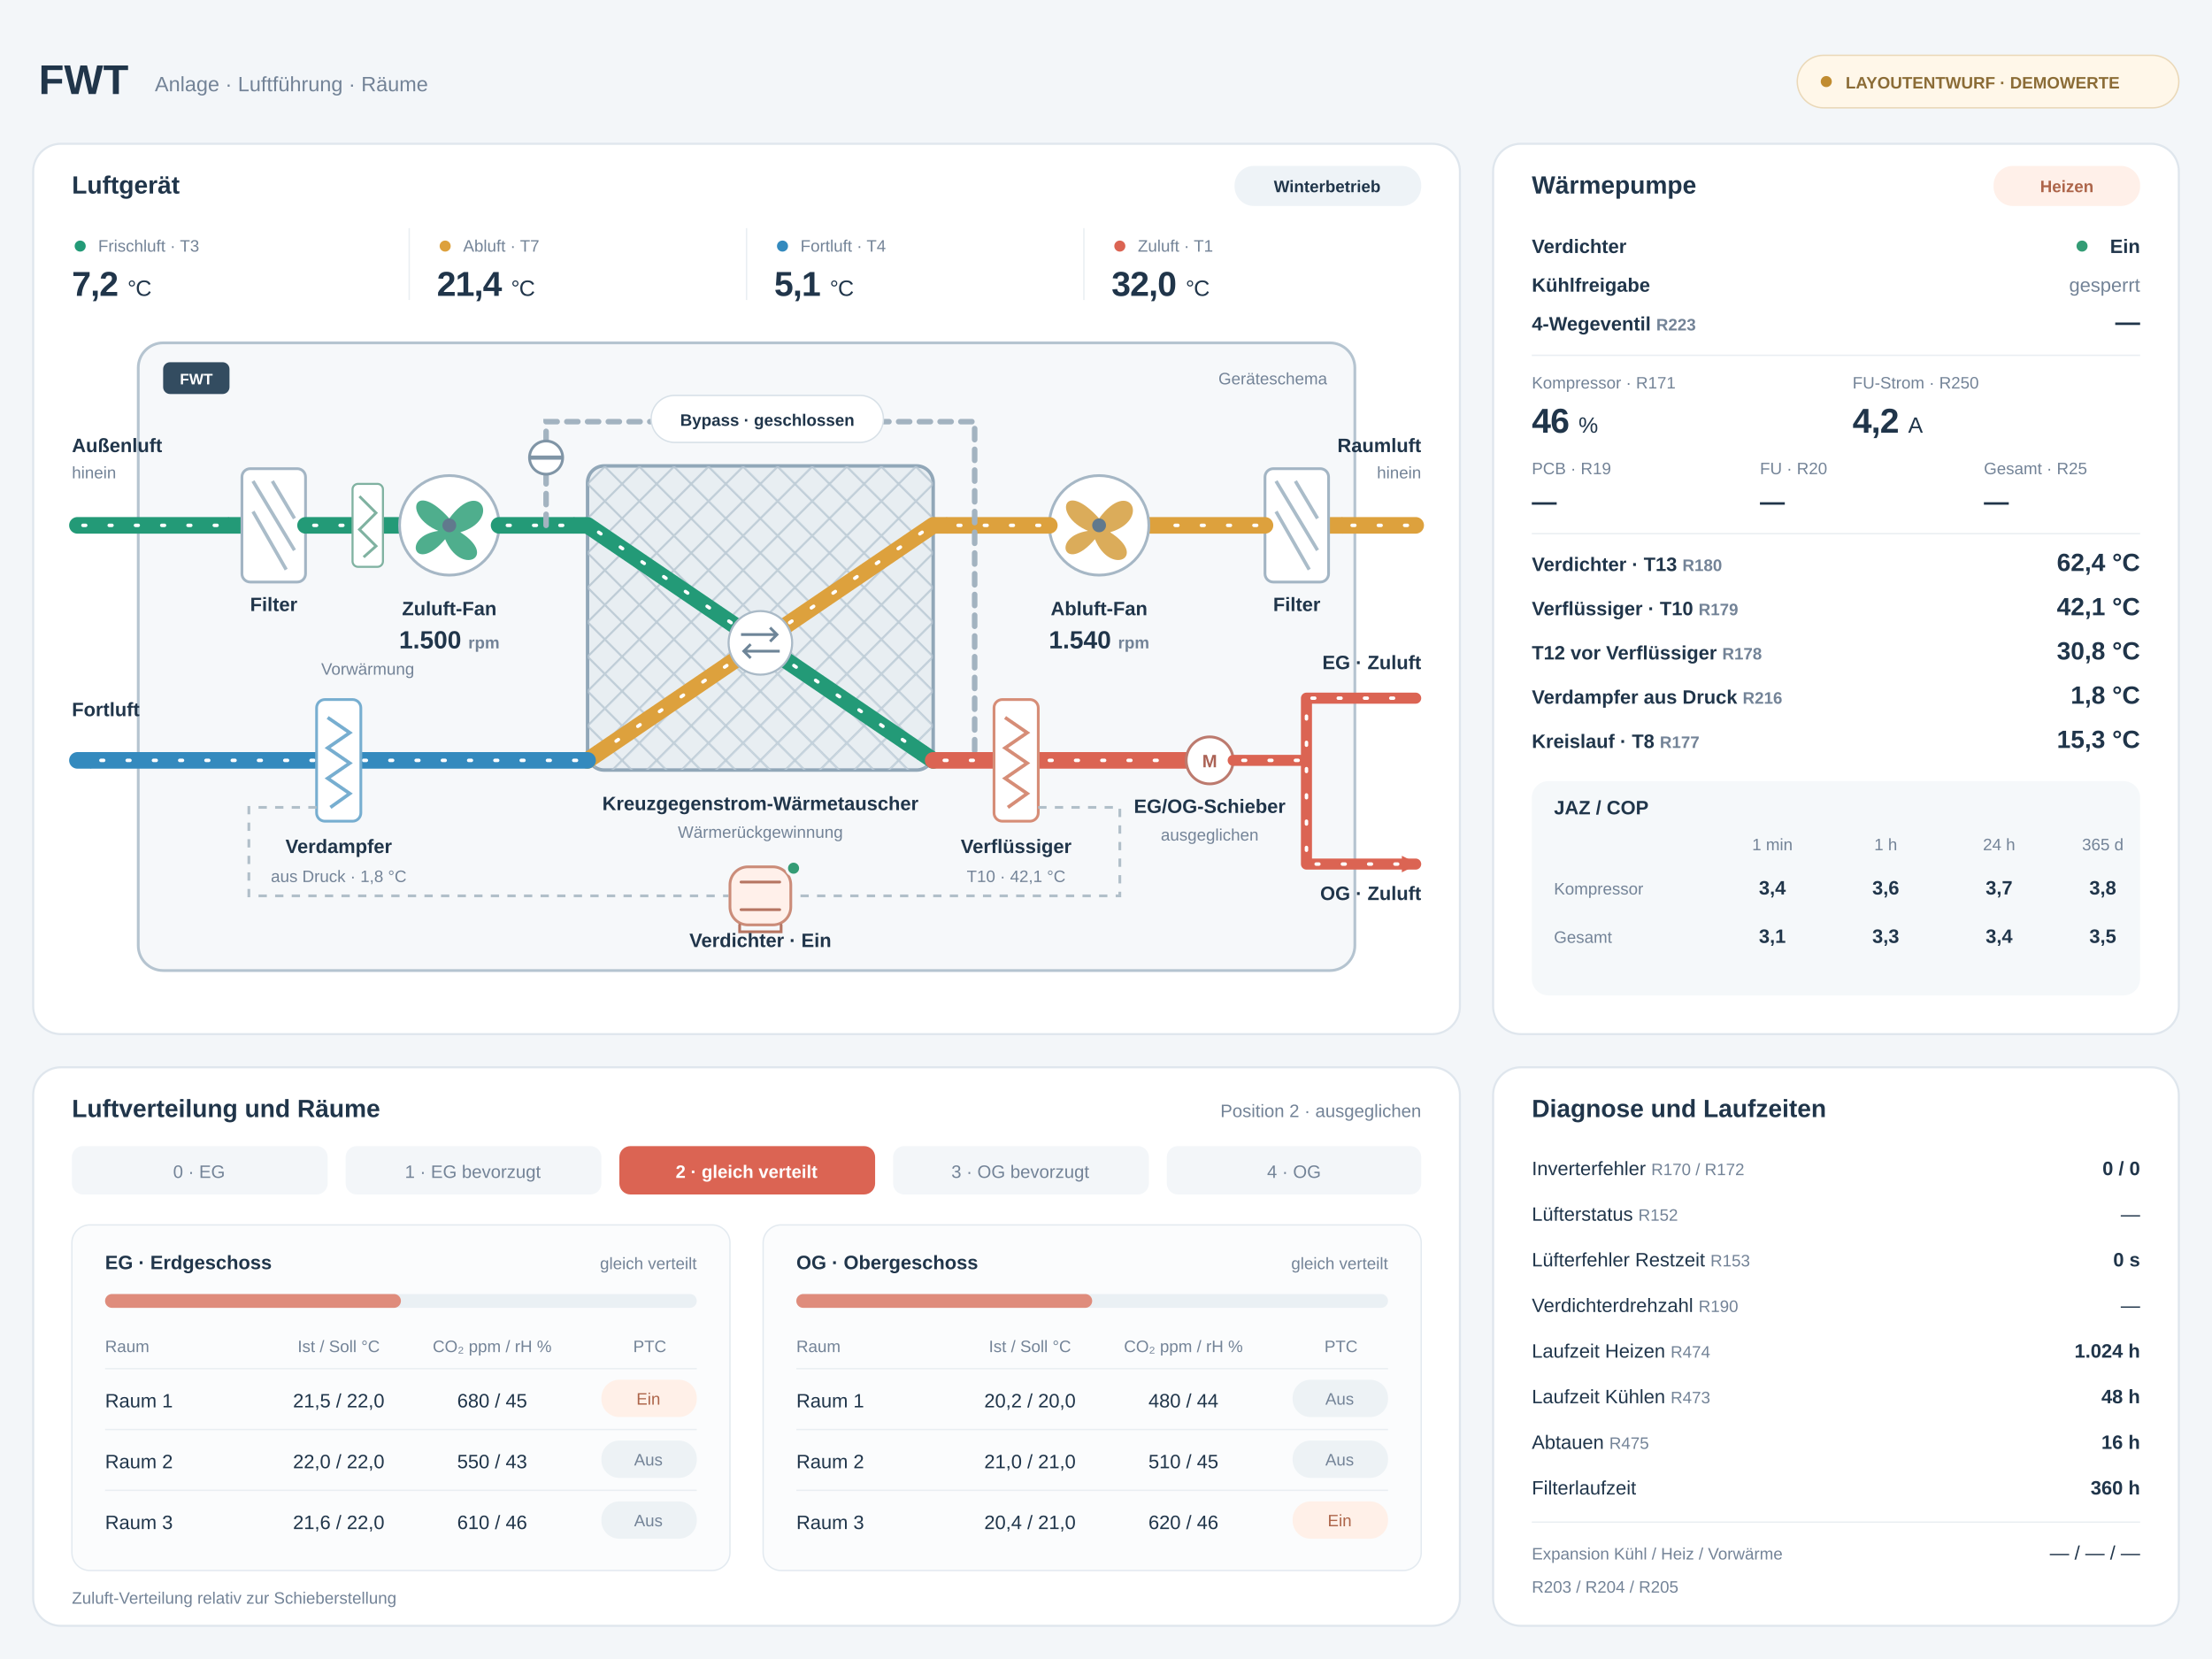
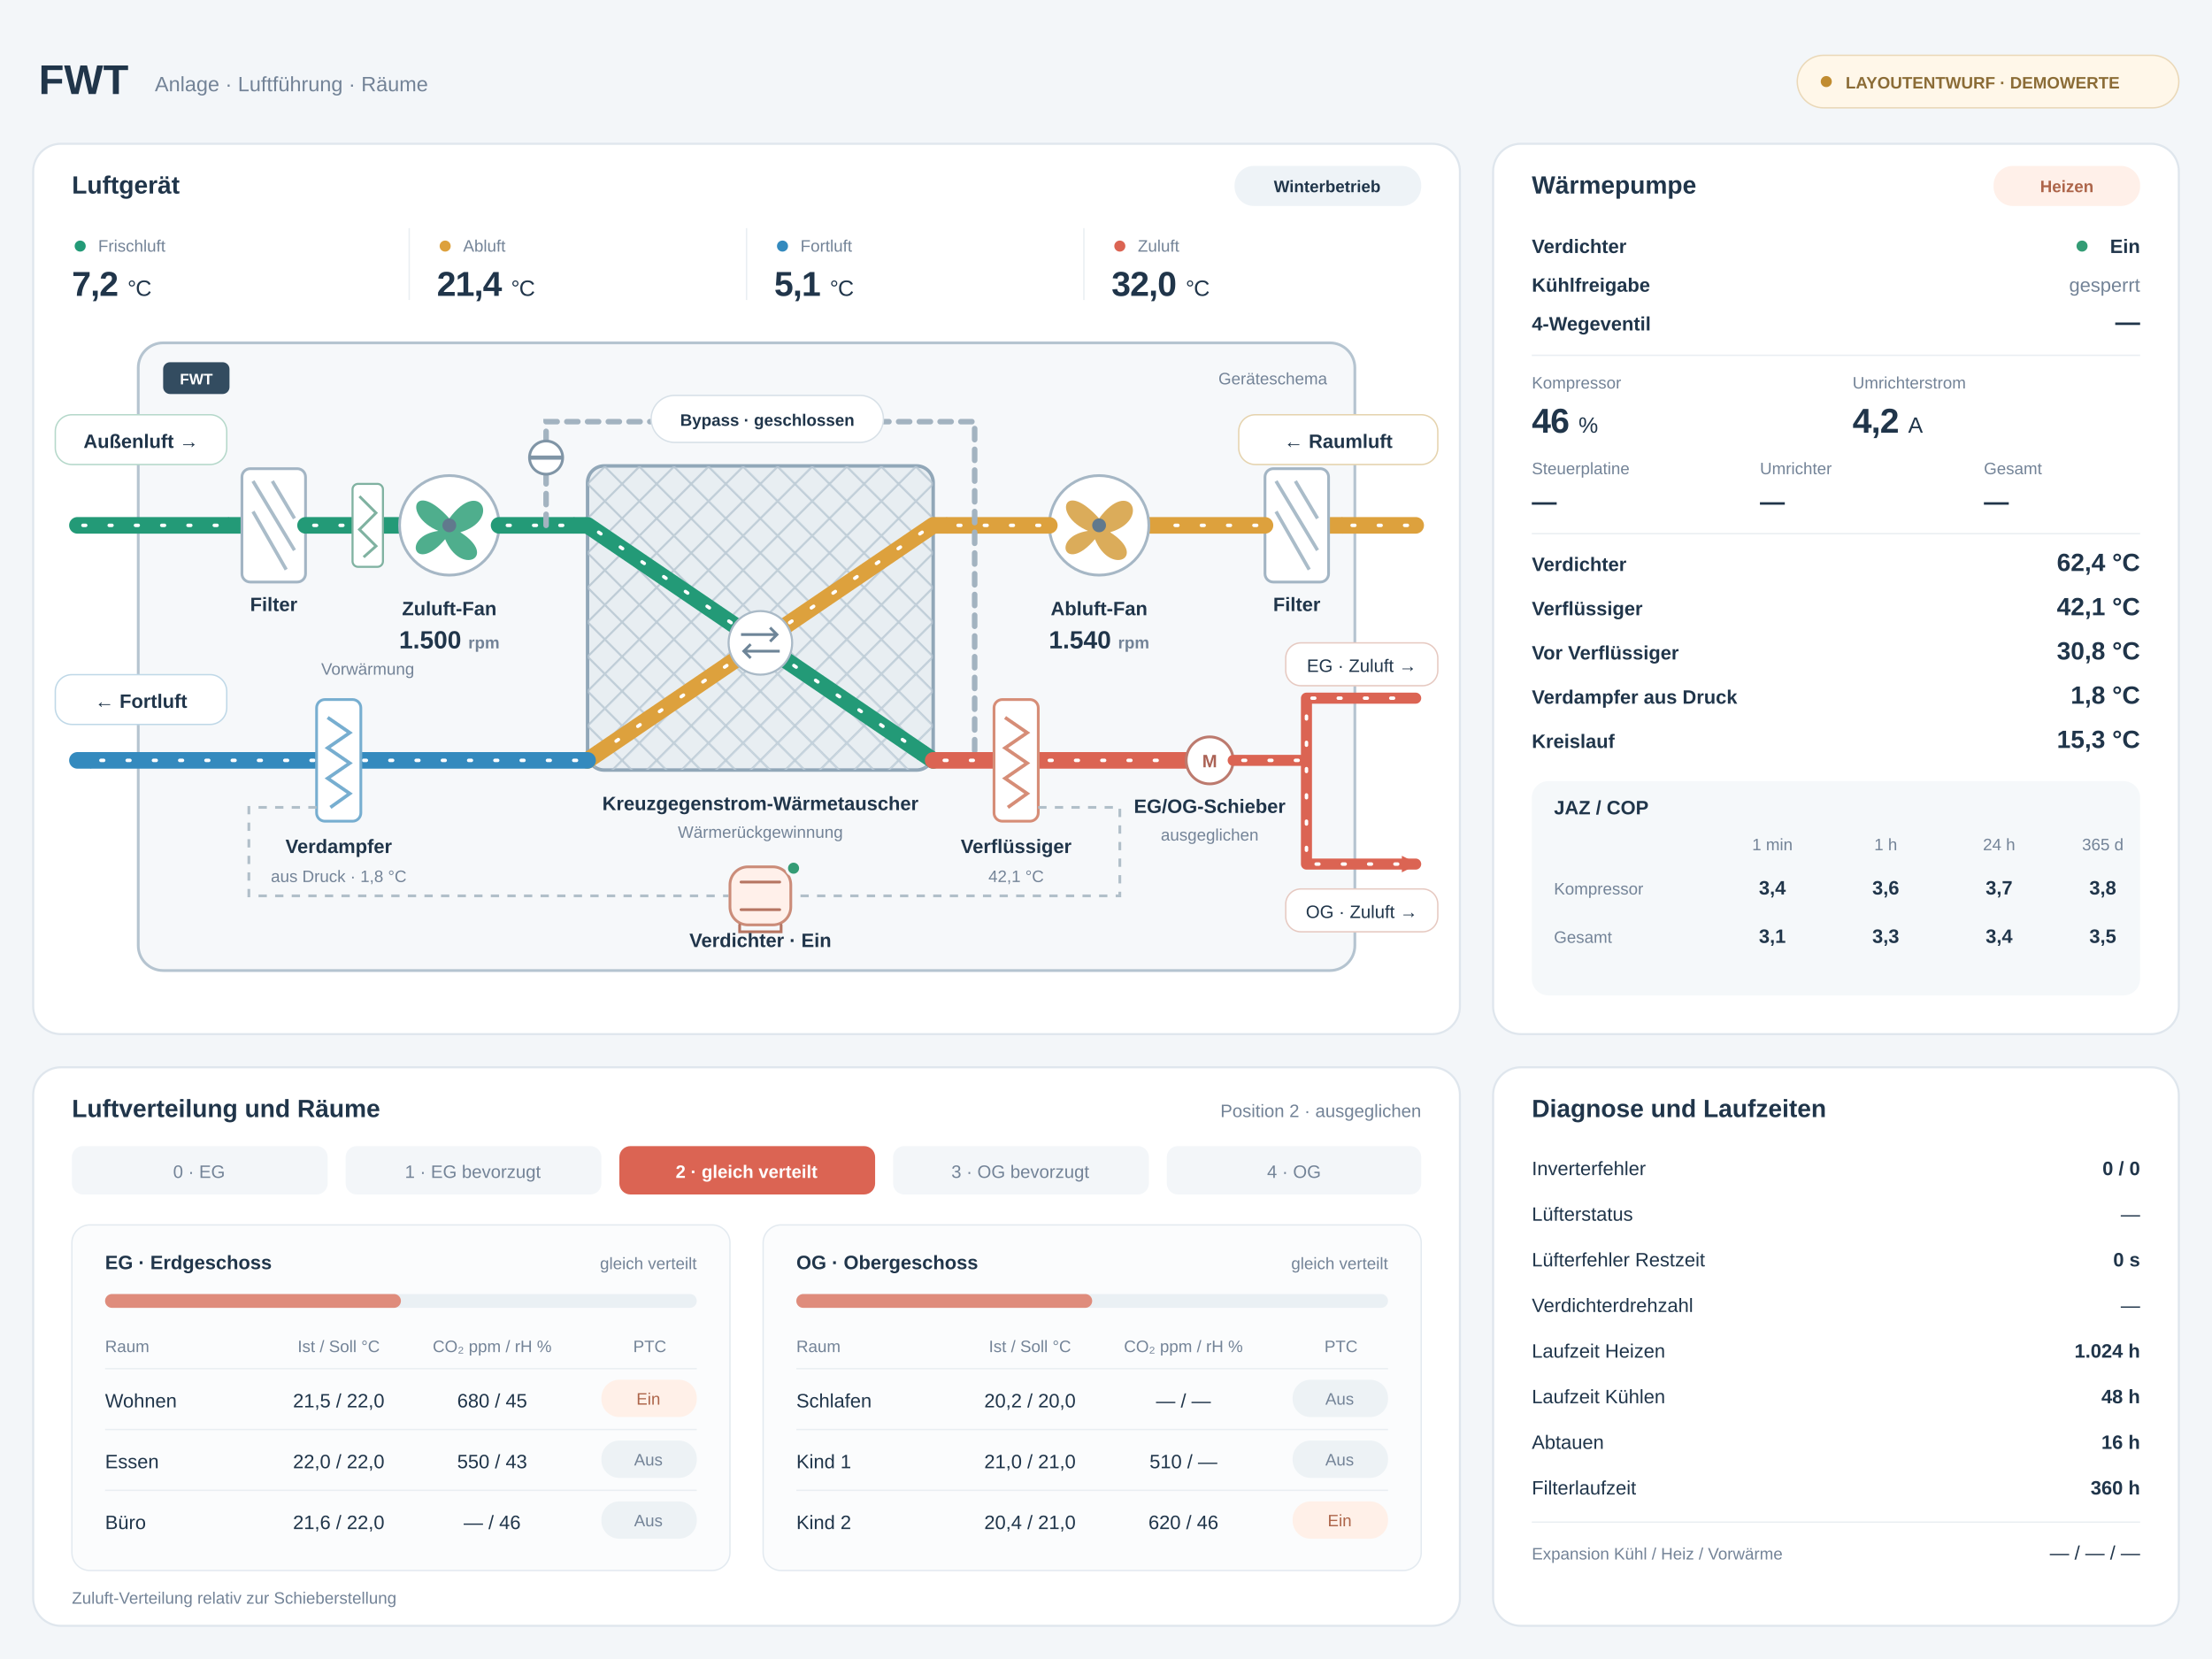
<svg xmlns="http://www.w3.org/2000/svg" viewBox="0 0 1600 1200" fill="#20354a" role="img" aria-labelledby="title desc">
  <defs>
    <style>
    text{font-family:"Segoe UI",Arial,sans-serif}
    .heading{font-size:18px;font-weight:650}
    .label{font-size:14px;font-weight:600}
    .small{font-size:12px;fill:#738397}
    .muted{fill:#738397}
    .reading{font-size:25px;font-weight:650;letter-spacing:-.5px}
    .value{font-size:18px;font-weight:600}
    .panel{fill:#fff;stroke:#dfe6ed;stroke-width:1.5}
    .pipe{fill:none;stroke-width:12;stroke-linecap:round;stroke-linejoin:round}
    .particles{fill:none;stroke:#fff;stroke-width:2.5;stroke-linecap:round;stroke-dasharray:2 17}
    .rule{stroke:#e9eef2;stroke-width:1}
  </style>
    <pattern id="plates" width="25" height="25" patternUnits="userSpaceOnUse">
      <path d="M0 0L25 25M0 25L25 0" fill="none" stroke="#b4c3cf" stroke-width="1.5" />
    </pattern>
    <clipPath id="coreClip">
      <rect x="425" y="337" width="250" height="220" rx="12" />
    </clipPath>
    <marker id="a-green" markerWidth="12" markerHeight="12" markerUnits="userSpaceOnUse" refX="10" refY="6" orient="auto">
      <path d="M0 0L12 6L0 12Z" fill="#239a77" />
    </marker>
    <marker id="a-amber" markerWidth="12" markerHeight="12" markerUnits="userSpaceOnUse" refX="10" refY="6" orient="auto">
      <path d="M0 0L12 6L0 12Z" fill="#dda13d" />
    </marker>
    <marker id="a-blue" markerWidth="12" markerHeight="12" markerUnits="userSpaceOnUse" refX="10" refY="6" orient="auto">
      <path d="M0 0L12 6L0 12Z" fill="#348abe" />
    </marker>
    <marker id="a-red" markerWidth="12" markerHeight="12" markerUnits="userSpaceOnUse" refX="10" refY="6" orient="auto">
      <path d="M0 0L12 6L0 12Z" fill="#db6453" />
    </marker>
    <g id="rotor">
      <circle r="36" fill="#fff" stroke="#a6b7c5" stroke-width="2" />
      <path d="M0 -5C-26 -34 -34 -7 -8 4C-35 8 -25 36 -3 10C8 37 36 23 8 5C38 -4 22 -35 0 -5Z" fill="currentColor" />
      <circle r="5" fill="#61798d" />
    </g>
    <g id="filter">
      <rect width="46" height="82" rx="6" fill="#fff" stroke="#a3b5c4" stroke-width="2" />
      <path d="M8 9L38 59M8 31L32 73M22 9L38 36" stroke="#aabcc9" stroke-width="2.5" />
    </g>
    <g id="coil">
      <rect x="-16" y="-44" width="32" height="88" rx="6" fill="#fff" stroke="currentColor" stroke-width="2" />
      <path d="M-8 -31L8 -20L-8 -9L8 2L-8 13L8 24L-6 34" fill="none" stroke="currentColor" stroke-width="2.5" />
    </g>
  </defs>
  <rect width="1600" height="1200" fill="#f3f6f9" />
  <text x="28" y="68" font-size="30" font-weight="700">FWT</text>
  <text x="112" y="66" font-size="15" class="muted">Anlage · Luftführung · Räume</text>
  <rect x="1300" y="40" width="276" height="38" rx="19" fill="#fff7e9" stroke="#ead8b8" />
  <circle cx="1321" cy="59" r="4" fill="#c18c30" />
  <text x="1335" y="64" font-size="12" font-weight="600" fill="#8b6c36">LAYOUTENTWURF · DEMOWERTE</text>
  <rect class="panel" x="24" y="104" width="1032" height="644" rx="20" />
  <rect class="panel" x="1080" y="104" width="496" height="644" rx="20" />
  <rect class="panel" x="24" y="772" width="1032" height="404" rx="20" />
  <rect class="panel" x="1080" y="772" width="496" height="404" rx="20" />
  <text class="heading" x="52" y="140">Luftgerät</text>
  <rect x="893" y="120" width="135" height="29" rx="14" fill="#eef3f7" />
  <text x="960" y="139" font-size="12" font-weight="600" text-anchor="middle">Winterbetrieb</text>
  <path d="M296 165V217M540 165V217M784 165V217" class="rule" />
  <circle cx="58" cy="178" r="4" fill="#239a77" />
-   <text class="small" x="71" y="182">Frischluft · T3</text>
+   <text class="small" x="71" y="182">Frischluft</text>
  <text class="reading" x="52" y="214">7,2 <tspan font-size="16" font-weight="400">°C</tspan>
  </text>
  <circle cx="322" cy="178" r="4" fill="#dda13d" />
-   <text class="small" x="335" y="182">Abluft · T7</text>
+   <text class="small" x="335" y="182">Abluft</text>
  <text class="reading" x="316" y="214">21,4 <tspan font-size="16" font-weight="400">°C</tspan>
  </text>
  <circle cx="566" cy="178" r="4" fill="#348abe" />
-   <text class="small" x="579" y="182">Fortluft · T4</text>
+   <text class="small" x="579" y="182">Fortluft</text>
  <text class="reading" x="560" y="214">5,1 <tspan font-size="16" font-weight="400">°C</tspan>
  </text>
  <circle cx="810" cy="178" r="4" fill="#db6453" />
-   <text class="small" x="823" y="182">Zuluft · T1</text>
+   <text class="small" x="823" y="182">Zuluft</text>
  <text class="reading" x="804" y="214">32,0 <tspan font-size="16" font-weight="400">°C</tspan>
  </text>
  <rect x="100" y="248" width="880" height="454" rx="18" fill="#f6f8fa" stroke="#b5c4d0" stroke-width="2" />
  <rect x="118" y="262" width="48" height="23" rx="5" fill="#334c60" />
  <text x="142" y="278" font-size="11" fill="#fff" text-anchor="middle" font-weight="700">FWT</text>
  <text class="small" x="960" y="278" text-anchor="end">Geräteschema</text>
-   <text class="label" x="52" y="327">Außenluft</text>
-   <text class="small" x="52" y="346">hinein</text>
-   <text class="label" x="1028" y="327" text-anchor="end">Raumluft</text>
-   <text class="small" x="1028" y="346" text-anchor="end">hinein</text>
-   <text class="label" x="52" y="518">Fortluft</text>
-   <text class="label" x="1028" y="484" text-anchor="end">EG · Zuluft</text>
-   <text class="label" x="1028" y="651" text-anchor="end">OG · Zuluft</text>
+   <rect x="40" y="300" width="124" height="36" rx="12" fill="#fff" stroke="#b5d8ca" />
+   <text class="label" x="102" y="324" text-anchor="middle">Außenluft →</text>
+   <rect x="896" y="300" width="144" height="36" rx="12" fill="#fff" stroke="#e5d3ae" />
+   <text class="label" x="968" y="324" text-anchor="middle">← Raumluft</text>
+   <rect x="40" y="488" width="124" height="36" rx="12" fill="#fff" stroke="#bfd8e7" />
+   <text class="label" x="102" y="512" text-anchor="middle">← Fortluft</text>
+   <rect x="930" y="465" width="110" height="31" rx="11" fill="#fff" stroke="#e6c9c1" />
+   <text x="985" y="486" font-size="13" text-anchor="middle">EG · Zuluft →</text>
+   <rect x="930" y="643" width="110" height="31" rx="11" fill="#fff" stroke="#e6c9c1" />
+   <text x="985" y="664" font-size="13" text-anchor="middle">OG · Zuluft →</text>
  <path class="pipe" d="M56 380H175" stroke="#239a77" marker-end="url(#a-green)" />
  <path class="particles" d="M60 380H167" />
  <use href="#filter" x="175" y="339" />
  <path class="pipe" d="M221 380H289" stroke="#239a77" />
  <path class="particles" d="M227 380H282" />
  <g transform="translate(266 380)" color="#80b2a1">
    <rect x="-11" y="-30" width="22" height="60" rx="4" fill="#fff" stroke="currentColor" stroke-width="1.5" />
    <path d="M-6 -21L6 -9L-6 3L6 15L-3 23" fill="none" stroke="currentColor" stroke-width="2" />
  </g>
  <use href="#rotor" x="325" y="380" color="#4fae8d" />
  <path class="pipe" d="M361 380H425" stroke="#239a77" marker-end="url(#a-green)" />
  <path class="particles" d="M367 380H416" />
  <text class="label" x="198" y="442" text-anchor="middle">Filter</text>
  <text class="small" x="266" y="488" text-anchor="middle">Vorwärmung</text>
  <text class="label" x="325" y="445" text-anchor="middle">Zuluft-Fan</text>
  <text class="value" x="325" y="469" text-anchor="middle">1.500 <tspan class="small">rpm</tspan>
  </text>
  <path class="pipe" d="M1024 380H961" stroke="#dda13d" marker-end="url(#a-amber)" />
  <path class="particles" d="M1018 380H970" />
  <use href="#filter" x="915" y="339" />
  <path class="pipe" d="M915 380H831" stroke="#dda13d" />
  <path class="particles" d="M909 380H839" />
  <use href="#rotor" x="795" y="380" color="#dbac5a" />
  <path class="pipe" d="M759 380H675" stroke="#dda13d" marker-end="url(#a-amber)" />
  <path class="particles" d="M752 380H683" />
  <text class="label" x="938" y="442" text-anchor="middle">Filter</text>
  <text class="label" x="795" y="445" text-anchor="middle">Abluft-Fan</text>
  <text class="value" x="795" y="469" text-anchor="middle">1.540 <tspan class="small">rpm</tspan>
  </text>
  <path d="M395 380V305H705V550" fill="none" stroke="#a3b3c0" stroke-width="4" stroke-dasharray="8 7" stroke-linecap="round" />
  <circle cx="395" cy="331" r="12" fill="#fff" stroke="#8095a6" stroke-width="2" />
  <path d="M383 331H407" stroke="#8095a6" stroke-width="3" />
  <rect x="471" y="286" width="168" height="34" rx="17" fill="#fff" stroke="#d7e0e7" />
  <text x="555" y="308" font-size="12" text-anchor="middle" font-weight="600">Bypass · geschlossen</text>
  <rect x="425" y="337" width="250" height="220" rx="12" fill="#e8eef2" stroke="#91a7b8" stroke-width="2.5" />
  <rect x="425" y="337" width="250" height="220" fill="url(#plates)" clip-path="url(#coreClip)" opacity=".8" />
  <path class="pipe" d="M425 380L675 550" stroke="#239a77" marker-end="url(#a-green)" />
  <path class="particles" d="M433 385L666 544" />
  <path class="pipe" d="M675 380L425 550" stroke="#dda13d" marker-end="url(#a-amber)" />
  <path class="particles" d="M667 385L434 544" />
  <circle cx="550" cy="465" r="23" fill="#fff" stroke="#aabac7" stroke-width="1.5" />
  <path d="M536 459H561M557 454L562 459L557 464M564 471H539M543 466L538 471L543 476" fill="none" stroke="#6e8598" stroke-width="2" />
  <text class="label" x="550" y="586" text-anchor="middle">Kreuzgegenstrom-Wärmetauscher</text>
  <text class="small" x="550" y="606" text-anchor="middle">Wärmerückgewinnung</text>
  <path class="pipe" d="M425 550H56" stroke="#348abe" marker-end="url(#a-blue)" />
  <path class="particles" d="M417 550H64" />
  <use href="#coil" x="245" y="550" color="#77aed0" />
  <text class="label" x="245" y="617" text-anchor="middle">Verdampfer</text>
  <text class="small" x="245" y="638" text-anchor="middle">aus Druck · 1,8 °C</text>
  <path class="pipe" d="M675 550H858" stroke="#db6453" />
  <path class="particles" d="M683 550H850" />
  <use href="#coil" x="735" y="550" color="#d68d77" />
  <text class="label" x="735" y="617" text-anchor="middle">Verflüssiger</text>
-   <text class="small" x="735" y="638" text-anchor="middle">T10 · 42,1 °C</text>
+   <text class="small" x="735" y="638" text-anchor="middle">42,1 °C</text>
  <path d="M229 584H180V648H527M751 584H810V648H573" fill="none" stroke="#b1bfc9" stroke-width="2" stroke-dasharray="6 6" />
  <rect x="528" y="627" width="44" height="42" rx="13" fill="#fff0ea" stroke="#cb8c79" stroke-width="2" />
  <path d="M535 669V674H565V669M536 638H564M536 658H564" fill="none" stroke="#b67562" stroke-width="2" stroke-linecap="round" />
  <circle cx="574" cy="628" r="5" fill="#349c75" stroke="#f6f8fa" stroke-width="2" />
  <text class="label" x="550" y="685" text-anchor="middle">Verdichter · Ein</text>
  <circle cx="875" cy="550" r="17" fill="#fff" stroke="#bc7a6e" stroke-width="2" />
  <text x="875" y="555" font-size="13" font-weight="700" text-anchor="middle" fill="#ab6255">M</text>
  <path d="M892 550H945V505H1024M945 550V625H1024" fill="none" stroke="#db6453" stroke-width="8" stroke-linecap="round" stroke-linejoin="round" marker-end="url(#a-red)" />
  <path class="particles" d="M899 550H945V505H1016M945 556V625H1016" />
  <text class="label" x="875" y="588" text-anchor="middle">EG/OG-Schieber</text>
  <text class="small" x="875" y="608" text-anchor="middle">ausgeglichen</text>
  <text class="heading" x="1108" y="140">Wärmepumpe</text>
  <rect x="1442" y="120" width="106" height="29" rx="14" fill="#fff0e9" />
  <text x="1495" y="139" text-anchor="middle" font-size="12" font-weight="600" fill="#ad654a">Heizen</text>
  <text class="label" x="1108" y="183">Verdichter</text>
  <circle cx="1506" cy="178" r="4" fill="#349c75" />
  <text class="label" x="1548" y="183" text-anchor="end">Ein</text>
  <text class="label" x="1108" y="211">Kühlfreigabe</text>
  <text x="1548" y="211" font-size="14" text-anchor="end" class="muted">gesperrt</text>
-   <text class="label" x="1108" y="239">4-Wegeventil <tspan class="small">R223</tspan>
+   <text class="label" x="1108" y="239">4-Wegeventil <tspan class="small" />
  </text>
  <text class="value" x="1548" y="239" text-anchor="end">—</text>
  <path class="rule" d="M1108 257H1548" />
-   <text class="small" x="1108" y="281">Kompressor · R171</text>
+   <text class="small" x="1108" y="281">Kompressor</text>
  <text class="reading" x="1108" y="313">46 <tspan font-size="16" font-weight="400">%</tspan>
  </text>
-   <text class="small" x="1340" y="281">FU-Strom · R250</text>
+   <text class="small" x="1340" y="281">Umrichterstrom</text>
  <text class="reading" x="1340" y="313">4,2 <tspan font-size="16" font-weight="400">A</tspan>
  </text>
-   <text class="small" x="1108" y="343">PCB · R19</text>
+   <text class="small" x="1108" y="343">Steuerplatine</text>
  <text class="value" x="1108" y="369">—</text>
-   <text class="small" x="1273" y="343">FU · R20</text>
+   <text class="small" x="1273" y="343">Umrichter</text>
  <text class="value" x="1273" y="369">—</text>
-   <text class="small" x="1435" y="343">Gesamt · R25</text>
+   <text class="small" x="1435" y="343">Gesamt</text>
  <text class="value" x="1435" y="369">—</text>
  <path class="rule" d="M1108 386H1548" />
-   <text class="label" x="1108" y="413">Verdichter · T13 <tspan class="small">R180</tspan>
+   <text class="label" x="1108" y="413">Verdichter<tspan class="small" />
  </text>
  <text class="value" x="1548" y="413" text-anchor="end">62,4 °C</text>
-   <text class="label" x="1108" y="445">Verflüssiger · T10 <tspan class="small">R179</tspan>
+   <text class="label" x="1108" y="445">Verflüssiger<tspan class="small" />
  </text>
  <text class="value" x="1548" y="445" text-anchor="end">42,1 °C</text>
-   <text class="label" x="1108" y="477">T12 vor Verflüssiger <tspan class="small">R178</tspan>
+   <text class="label" x="1108" y="477">Vor Verflüssiger<tspan class="small" />
  </text>
  <text class="value" x="1548" y="477" text-anchor="end">30,8 °C</text>
-   <text class="label" x="1108" y="509">Verdampfer aus Druck <tspan class="small">R216</tspan>
+   <text class="label" x="1108" y="509">Verdampfer aus Druck <tspan class="small" />
  </text>
  <text class="value" x="1548" y="509" text-anchor="end">1,8 °C</text>
-   <text class="label" x="1108" y="541">Kreislauf · T8 <tspan class="small">R177</tspan>
+   <text class="label" x="1108" y="541">Kreislauf<tspan class="small" />
  </text>
  <text class="value" x="1548" y="541" text-anchor="end">15,3 °C</text>
  <rect x="1108" y="565" width="440" height="155" rx="12" fill="#f5f8fa" />
  <text class="label" x="1124" y="589">JAZ / COP</text>
  <g text-anchor="middle">
    <text class="small" x="1282" y="615">1 min</text>
    <text class="small" x="1364" y="615">1 h</text>
    <text class="small" x="1446" y="615">24 h</text>
    <text class="small" x="1521" y="615">365 d</text>
    <text class="label" x="1282" y="647">3,4</text>
    <text class="label" x="1364" y="647">3,6</text>
    <text class="label" x="1446" y="647">3,7</text>
    <text class="label" x="1521" y="647">3,8</text>
    <text class="label" x="1282" y="682">3,1</text>
    <text class="label" x="1364" y="682">3,3</text>
    <text class="label" x="1446" y="682">3,4</text>
    <text class="label" x="1521" y="682">3,5</text>
  </g>
  <text class="small" x="1124" y="647">Kompressor</text>
  <text class="small" x="1124" y="682">Gesamt</text>
  <text class="heading" x="52" y="808">Luftverteilung und Räume</text>
  <text x="1028" y="808" font-size="13" class="muted" text-anchor="end">Position 2 · ausgeglichen</text>
  <g text-anchor="middle" font-size="13">
    <rect x="52" y="829" width="185" height="35" rx="8" fill="#f3f6f9" />
    <text x="144" y="852" class="muted">0 · EG</text>
    <rect x="250" y="829" width="185" height="35" rx="8" fill="#f3f6f9" />
    <text x="342" y="852" class="muted">1 · EG bevorzugt</text>
    <rect x="448" y="829" width="185" height="35" rx="8" fill="#db6453" />
    <text x="540" y="852" fill="#fff" font-weight="600">2 · gleich verteilt</text>
    <rect x="646" y="829" width="185" height="35" rx="8" fill="#f3f6f9" />
    <text x="738" y="852" class="muted">3 · OG bevorzugt</text>
    <rect x="844" y="829" width="184" height="35" rx="8" fill="#f3f6f9" />
    <text x="936" y="852" class="muted">4 · OG</text>
  </g>
  <rect x="52" y="886" width="476" height="250" rx="13" fill="#fbfcfd" stroke="#e3eaf0" />
  <text class="label" x="76" y="918">EG · Erdgeschoss</text>
  <text class="small" x="504" y="918" text-anchor="end">gleich verteilt</text>
  <rect x="76" y="936" width="428" height="10" rx="5" fill="#eaf0f4" />
  <rect x="76" y="936" width="214" height="10" rx="5" fill="#df8c7c" />
  <text class="small" x="76" y="978">Raum</text>
  <text class="small" x="245" y="978" text-anchor="middle">Ist / Soll °C</text>
  <text class="small" x="356" y="978" text-anchor="middle">CO₂ ppm / rH %</text>
  <text class="small" x="470" y="978" text-anchor="middle">PTC</text>
  <path d="M76 990H504M76 1034H504M76 1078H504" class="rule" />
  <g font-size="14">
-     <text x="76" y="1018">Raum 1</text>
+     <text x="76" y="1018">Wohnen</text>
    <text x="245" y="1018" text-anchor="middle">21,5 / 22,0</text>
    <text x="356" y="1018" text-anchor="middle">680 / 45</text>
-     <text x="76" y="1062">Raum 2</text>
+     <text x="76" y="1062">Essen</text>
    <text x="245" y="1062" text-anchor="middle">22,0 / 22,0</text>
    <text x="356" y="1062" text-anchor="middle">550 / 43</text>
-     <text x="76" y="1106">Raum 3</text>
+     <text x="76" y="1106">Büro</text>
    <text x="245" y="1106" text-anchor="middle">21,6 / 22,0</text>
-     <text x="356" y="1106" text-anchor="middle">610 / 46</text>
+     <text x="356" y="1106" text-anchor="middle">— / 46</text>
  </g>
  <rect x="435" y="998" width="69" height="27" rx="13" fill="#fff0e8" />
  <text x="469" y="1016" text-anchor="middle" font-size="12" fill="#ad654a">Ein</text>
  <rect x="435" y="1042" width="69" height="27" rx="13" fill="#edf2f5" />
  <text x="469" y="1060" text-anchor="middle" class="small">Aus</text>
  <rect x="435" y="1086" width="69" height="27" rx="13" fill="#edf2f5" />
  <text x="469" y="1104" text-anchor="middle" class="small">Aus</text>
  <rect x="552" y="886" width="476" height="250" rx="13" fill="#fbfcfd" stroke="#e3eaf0" />
  <text class="label" x="576" y="918">OG · Obergeschoss</text>
  <text class="small" x="1004" y="918" text-anchor="end">gleich verteilt</text>
  <rect x="576" y="936" width="428" height="10" rx="5" fill="#eaf0f4" />
  <rect x="576" y="936" width="214" height="10" rx="5" fill="#df8c7c" />
  <text class="small" x="576" y="978">Raum</text>
  <text class="small" x="745" y="978" text-anchor="middle">Ist / Soll °C</text>
  <text class="small" x="856" y="978" text-anchor="middle">CO₂ ppm / rH %</text>
  <text class="small" x="970" y="978" text-anchor="middle">PTC</text>
  <path d="M576 990H1004M576 1034H1004M576 1078H1004" class="rule" />
  <g font-size="14">
-     <text x="576" y="1018">Raum 1</text>
+     <text x="576" y="1018">Schlafen</text>
    <text x="745" y="1018" text-anchor="middle">20,2 / 20,0</text>
-     <text x="856" y="1018" text-anchor="middle">480 / 44</text>
-     <text x="576" y="1062">Raum 2</text>
+     <text x="856" y="1018" text-anchor="middle">— / —</text>
+     <text x="576" y="1062">Kind 1</text>
    <text x="745" y="1062" text-anchor="middle">21,0 / 21,0</text>
-     <text x="856" y="1062" text-anchor="middle">510 / 45</text>
-     <text x="576" y="1106">Raum 3</text>
+     <text x="856" y="1062" text-anchor="middle">510 / —</text>
+     <text x="576" y="1106">Kind 2</text>
    <text x="745" y="1106" text-anchor="middle">20,4 / 21,0</text>
    <text x="856" y="1106" text-anchor="middle">620 / 46</text>
  </g>
  <rect x="935" y="998" width="69" height="27" rx="13" fill="#edf2f5" />
  <text x="969" y="1016" text-anchor="middle" class="small">Aus</text>
  <rect x="935" y="1042" width="69" height="27" rx="13" fill="#edf2f5" />
  <text x="969" y="1060" text-anchor="middle" class="small">Aus</text>
  <rect x="935" y="1086" width="69" height="27" rx="13" fill="#fff0e8" />
  <text x="969" y="1104" text-anchor="middle" font-size="12" fill="#ad654a">Ein</text>
  <text class="small" x="52" y="1160">Zuluft-Verteilung relativ zur Schieberstellung</text>
  <text class="heading" x="1108" y="808">Diagnose und Laufzeiten</text>
  <g font-size="14">
-     <text x="1108" y="850">Inverterfehler <tspan class="small">R170 / R172</tspan>
+     <text x="1108" y="850">Inverterfehler <tspan class="small" />
    </text>
    <text x="1548" y="850" text-anchor="end" font-weight="600">0 / 0</text>
-     <text x="1108" y="883">Lüfterstatus <tspan class="small">R152</tspan>
+     <text x="1108" y="883">Lüfterstatus <tspan class="small" />
    </text>
    <text x="1548" y="883" text-anchor="end">—</text>
-     <text x="1108" y="916">Lüfterfehler Restzeit <tspan class="small">R153</tspan>
+     <text x="1108" y="916">Lüfterfehler Restzeit <tspan class="small" />
    </text>
    <text x="1548" y="916" text-anchor="end" font-weight="600">0 s</text>
-     <text x="1108" y="949">Verdichterdrehzahl <tspan class="small">R190</tspan>
+     <text x="1108" y="949">Verdichterdrehzahl <tspan class="small" />
    </text>
    <text x="1548" y="949" text-anchor="end">—</text>
-     <text x="1108" y="982">Laufzeit Heizen <tspan class="small">R474</tspan>
+     <text x="1108" y="982">Laufzeit Heizen <tspan class="small" />
    </text>
    <text x="1548" y="982" text-anchor="end" font-weight="600">1.024 h</text>
-     <text x="1108" y="1015">Laufzeit Kühlen <tspan class="small">R473</tspan>
+     <text x="1108" y="1015">Laufzeit Kühlen <tspan class="small" />
    </text>
    <text x="1548" y="1015" text-anchor="end" font-weight="600">48 h</text>
-     <text x="1108" y="1048">Abtauen <tspan class="small">R475</tspan>
+     <text x="1108" y="1048">Abtauen <tspan class="small" />
    </text>
    <text x="1548" y="1048" text-anchor="end" font-weight="600">16 h</text>
    <text x="1108" y="1081">Filterlaufzeit</text>
    <text x="1548" y="1081" text-anchor="end" font-weight="600">360 h</text>
  </g>
  <path class="rule" d="M1108 1101H1548" />
  <text class="small" x="1108" y="1128">Expansion Kühl / Heiz / Vorwärme</text>
  <text x="1548" y="1128" font-size="14" text-anchor="end">— / — / —</text>
-   <text class="small" x="1108" y="1152">R203 / R204 / R205</text>
+   <text class="small" x="1108" y="1152" />
</svg>
